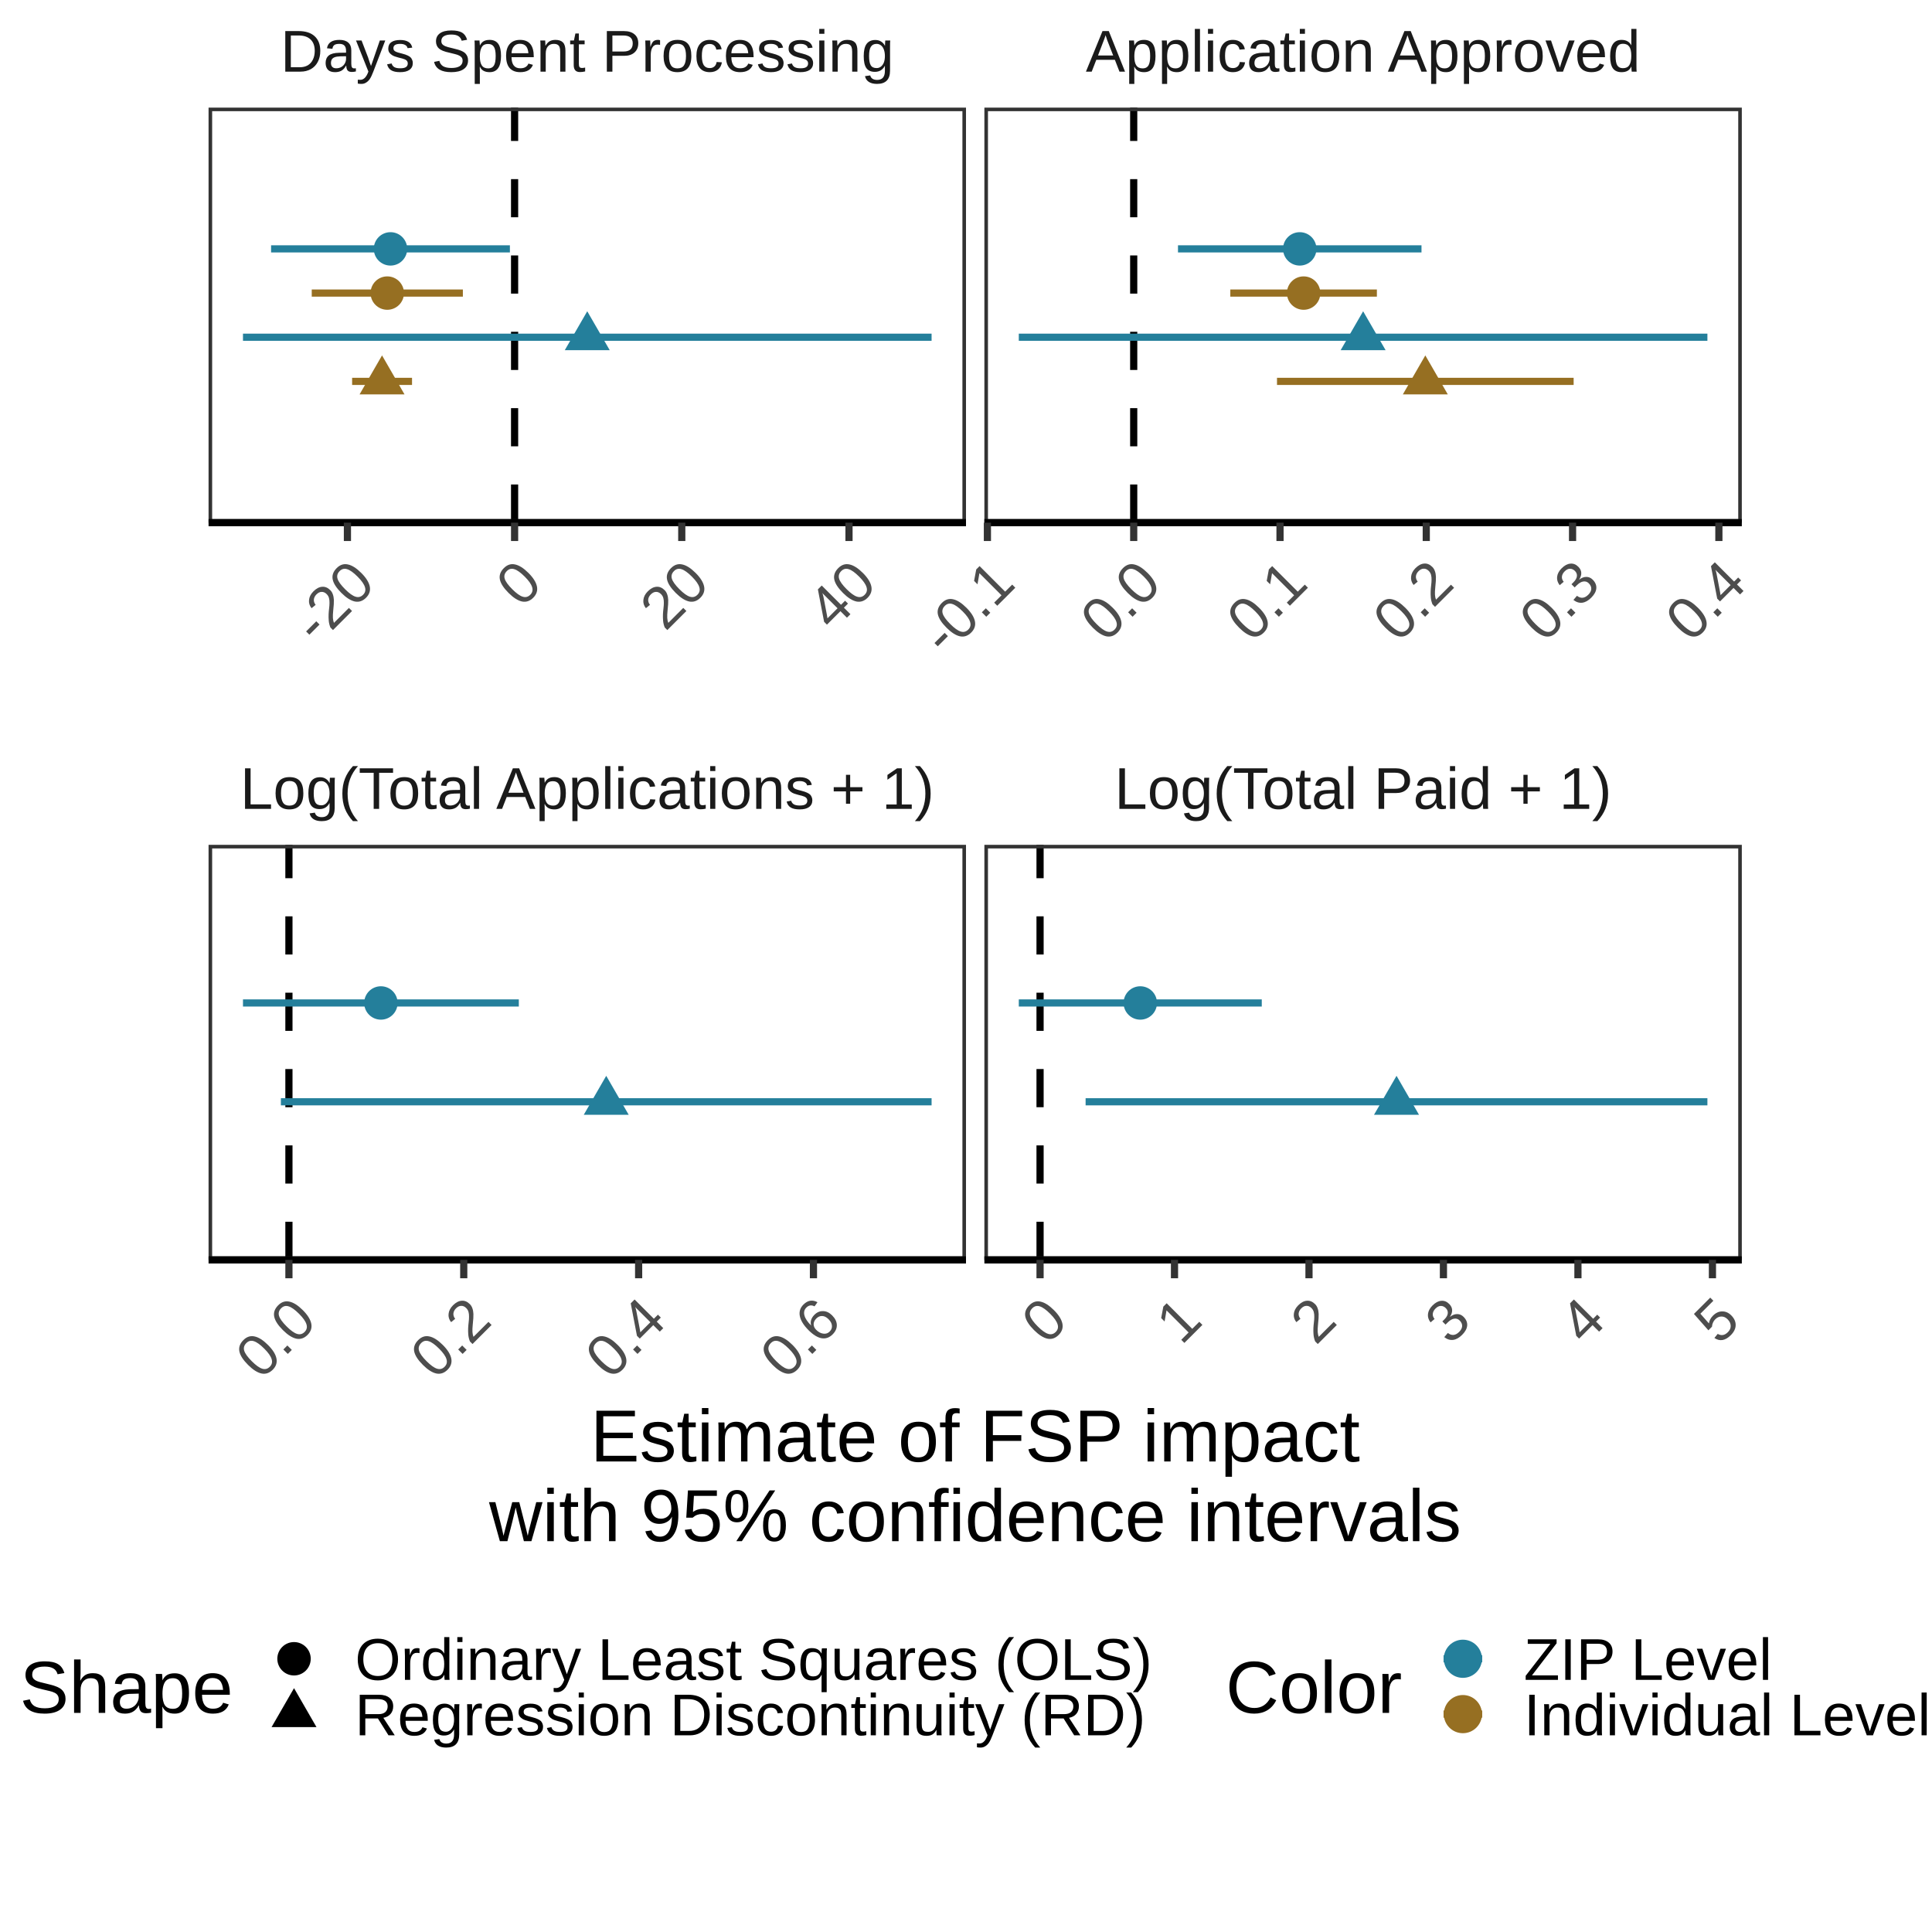
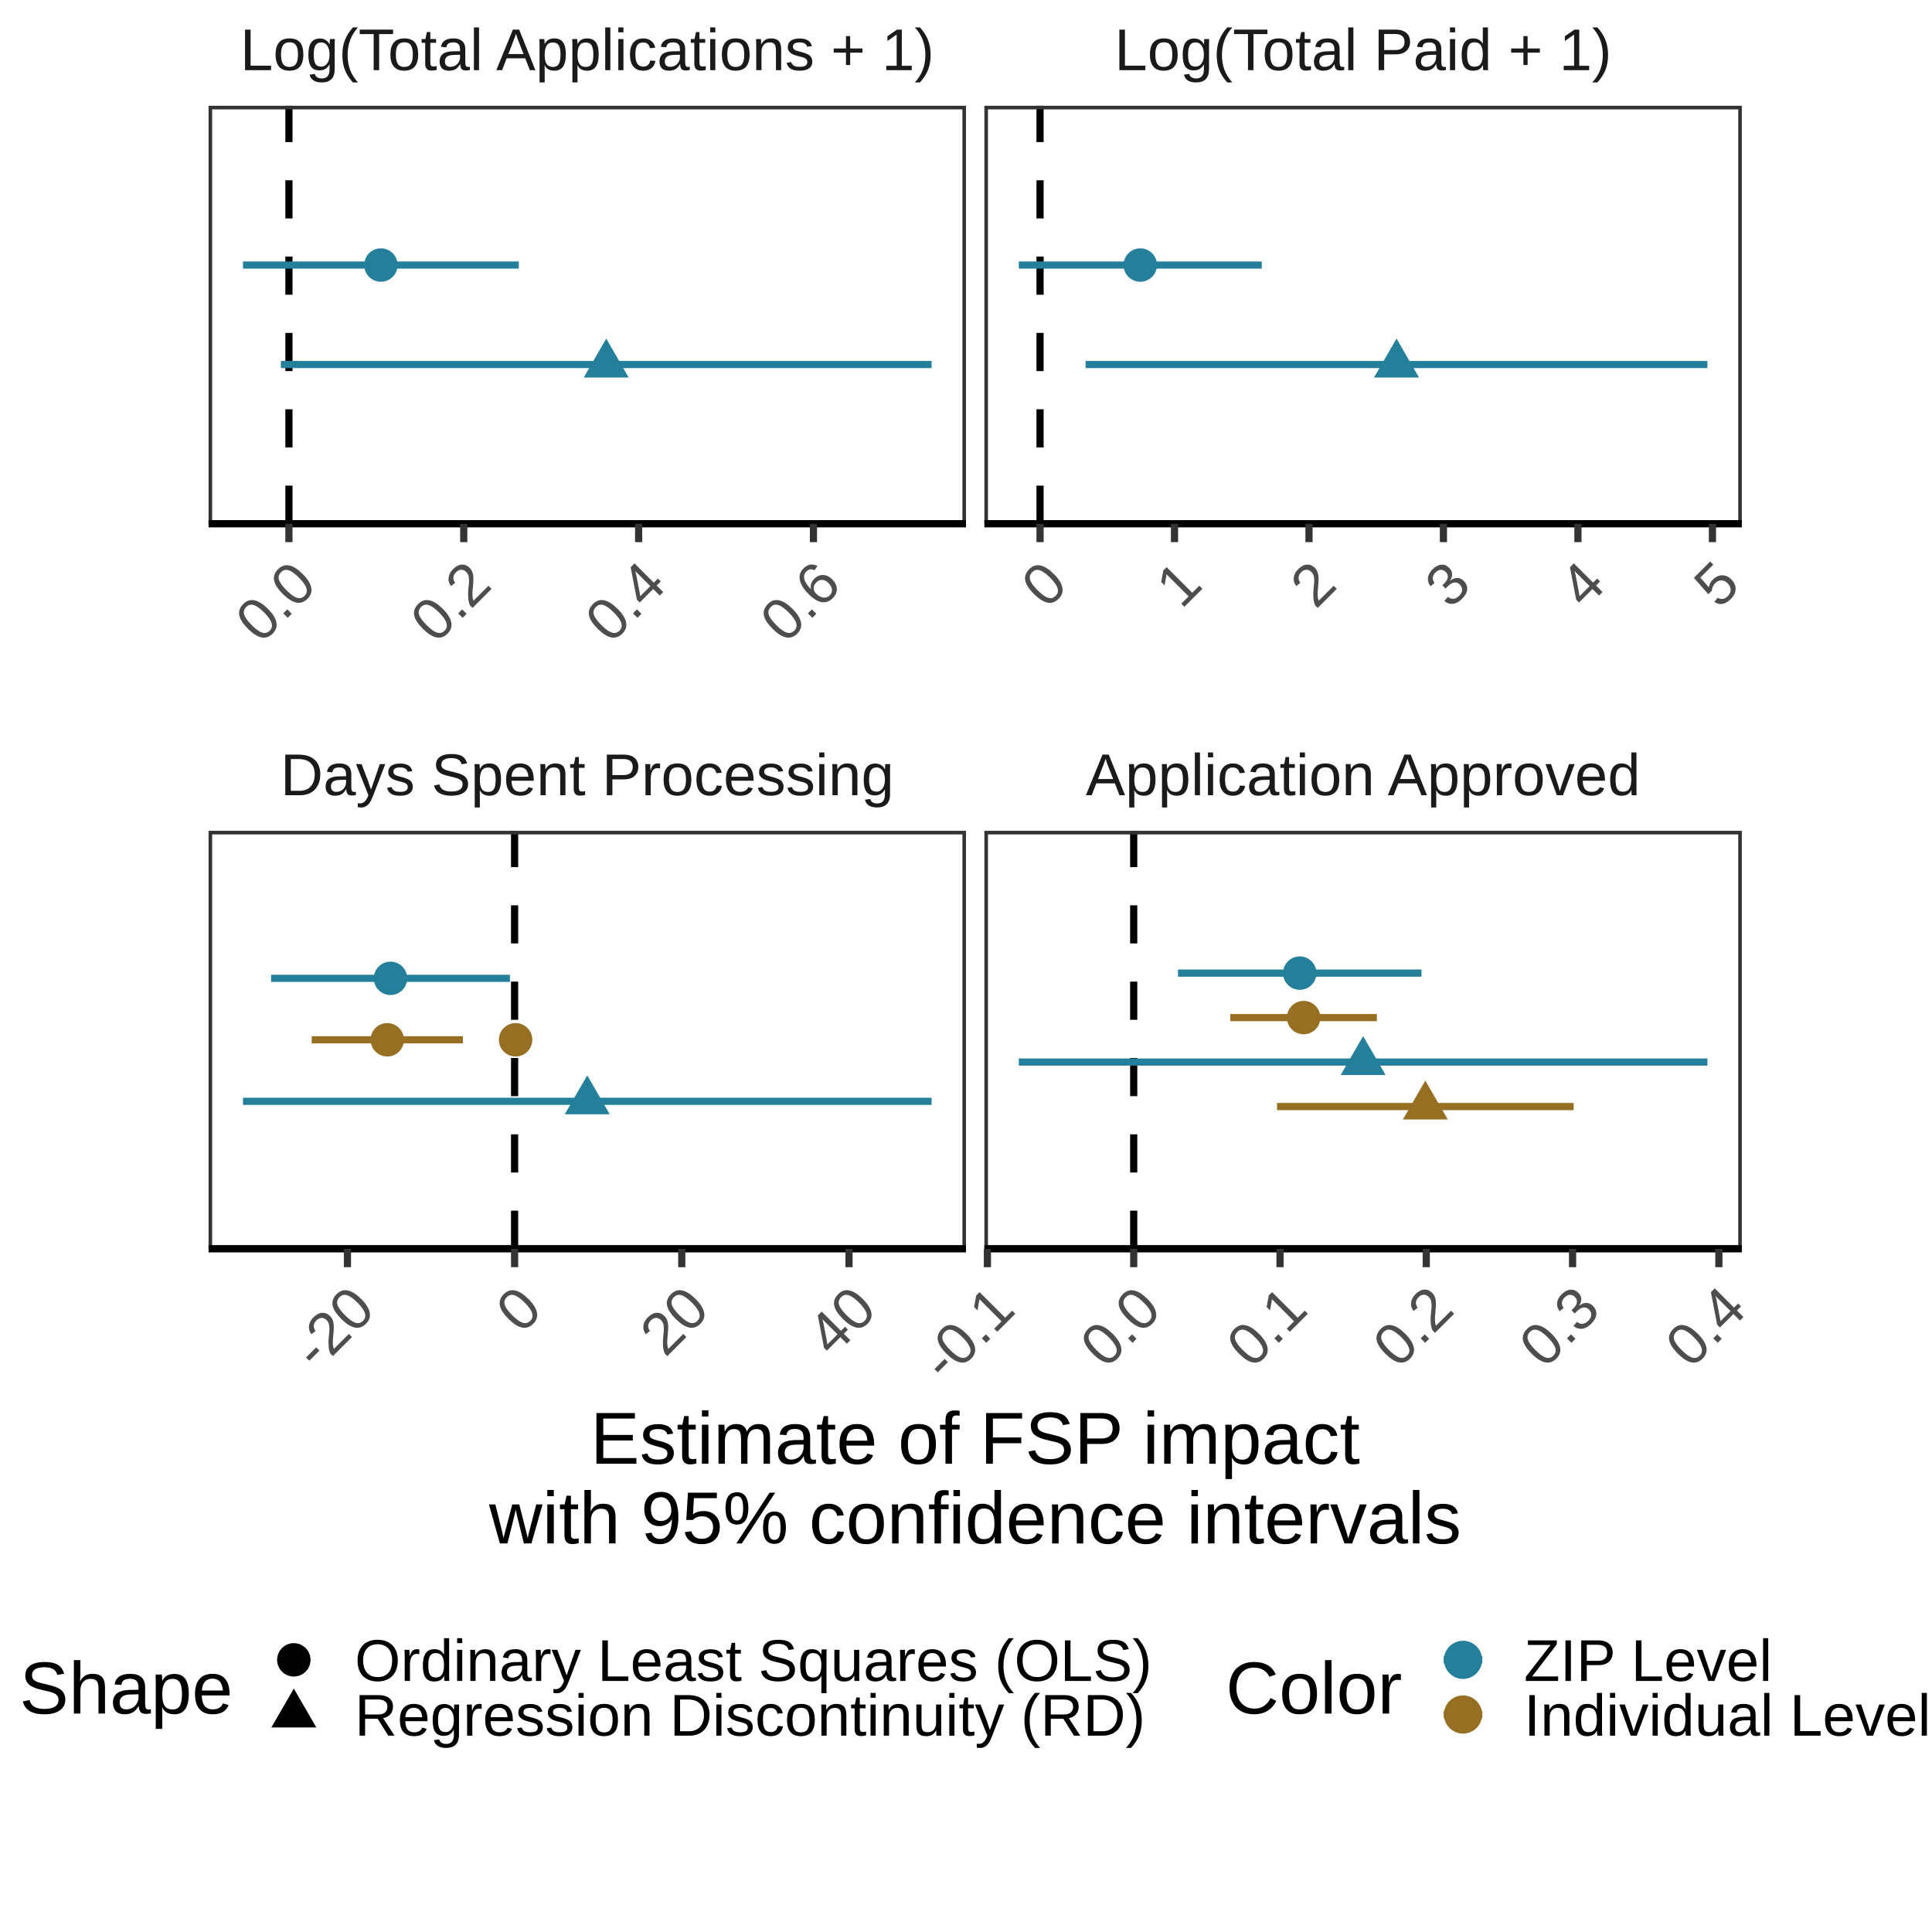
<svg xmlns="http://www.w3.org/2000/svg" class="svglite" width="288.00pt" height="288.00pt" viewBox="0 0 288.00 288.00">
  <defs>
    <style type="text/css">
    .svglite line, .svglite polyline, .svglite polygon, .svglite path, .svglite rect, .svglite circle {
      fill: none;
      stroke: #000000;
      stroke-linecap: round;
      stroke-linejoin: round;
      stroke-miterlimit: 10.00;
    }
    .svglite text {
      white-space: pre;
    }
  </style>
  </defs>
  <rect width="100%" height="100%" style="stroke: none; fill: #FFFFFF;" />
  <defs>
    <clipPath id="cpMC4wMHwyODguMDB8MC4wMHwyODguMDA=">
      <rect x="0.00" y="0.00" width="288.00" height="288.00" />
    </clipPath>
  </defs>
  <g clip-path="url(#cpMC4wMHwyODguMDB8MC4wMHwyODguMDA=)">
    <rect x="0.00" y="0.00" width="288.00" height="288.00" style="stroke-width: 1.07; stroke: #FFFFFF; fill: #FFFFFF;" />
  </g>
  <defs>
-     <clipPath id="cpMzEuMDl8MTQ0LjAwfDE2LjA0fDc3Ljkx">
-       <rect x="31.09" y="16.04" width="112.91" height="61.88" />
-     </clipPath>
-   </defs>
-   <g clip-path="url(#cpMzEuMDl8MTQ0LjAwfDE2LjA0fDc3Ljkx)">
-     <rect x="31.09" y="16.04" width="112.91" height="61.88" style="stroke-width: 1.07; stroke: none; fill: #FFFFFF;" />
-     <line x1="76.71" y1="77.91" x2="76.71" y2="16.04" style="stroke-width: 1.07; stroke-dasharray: 5.69,5.69; stroke-linecap: butt;" />
-     <polygon points="87.54,46.40 90.89,52.20 84.19,52.20 " style="stroke-width: 0.71; stroke: none; fill: #247F9B;" />
-     <circle cx="58.21" cy="37.10" r="2.49" style="stroke-width: 0.71; stroke: none; fill: #247F9B;" />
-     <circle cx="57.73" cy="43.69" r="2.49" style="stroke-width: 0.71; stroke: none; fill: #966F22;" />
-     <polygon points="56.95,52.98 60.30,58.79 53.60,58.79 " style="stroke-width: 0.71; stroke: none; fill: #966F22;" />
-     <polyline points="138.87,50.27 138.87,50.27 " style="stroke-width: 1.07; stroke: #247F9B; stroke-linecap: butt;" />
-     <polyline points="138.87,50.27 36.22,50.27 " style="stroke-width: 1.07; stroke: #247F9B; stroke-linecap: butt;" />
-     <polyline points="36.22,50.27 36.22,50.27 " style="stroke-width: 1.07; stroke: #247F9B; stroke-linecap: butt;" />
-     <polyline points="76.01,37.10 76.01,37.10 " style="stroke-width: 1.07; stroke: #247F9B; stroke-linecap: butt;" />
-     <polyline points="76.01,37.10 40.41,37.10 " style="stroke-width: 1.07; stroke: #247F9B; stroke-linecap: butt;" />
-     <polyline points="40.41,37.10 40.41,37.10 " style="stroke-width: 1.07; stroke: #247F9B; stroke-linecap: butt;" />
-     <polyline points="69.00,43.69 69.00,43.69 " style="stroke-width: 1.07; stroke: #966F22; stroke-linecap: butt;" />
-     <polyline points="69.00,43.69 46.47,43.69 " style="stroke-width: 1.07; stroke: #966F22; stroke-linecap: butt;" />
-     <polyline points="46.47,43.69 46.47,43.69 " style="stroke-width: 1.07; stroke: #966F22; stroke-linecap: butt;" />
-     <polyline points="61.42,56.85 61.42,56.85 " style="stroke-width: 1.07; stroke: #966F22; stroke-linecap: butt;" />
-     <polyline points="61.42,56.85 52.49,56.85 " style="stroke-width: 1.07; stroke: #966F22; stroke-linecap: butt;" />
-     <polyline points="52.49,56.85 52.49,56.85 " style="stroke-width: 1.07; stroke: #966F22; stroke-linecap: butt;" />
-     <rect x="31.09" y="16.04" width="112.91" height="61.88" style="stroke-width: 1.07; stroke: #333333;" />
-   </g>
-   <g clip-path="url(#cpMC4wMHwyODguMDB8MC4wMHwyODguMDA=)">
- </g>
-   <defs>
-     <clipPath id="cpMzEuMDl8MTQ0LjAwfDEyNS45NHwxODcuODE=">
-       <rect x="31.09" y="125.94" width="112.91" height="61.88" />
-     </clipPath>
-   </defs>
-   <g clip-path="url(#cpMzEuMDl8MTQ0LjAwfDEyNS45NHwxODcuODE=)">
-     <rect x="31.09" y="125.94" width="112.91" height="61.88" style="stroke-width: 1.07; stroke: none; fill: #FFFFFF;" />
-     <line x1="43.07" y1="187.81" x2="43.07" y2="125.94" style="stroke-width: 1.07; stroke-dasharray: 5.69,5.69; stroke-linecap: butt;" />
-     <polygon points="90.37,160.37 93.72,166.18 87.02,166.18 " style="stroke-width: 0.71; stroke: none; fill: #247F9B;" />
-     <circle cx="56.78" cy="149.51" r="2.49" style="stroke-width: 0.71; stroke: none; fill: #247F9B;" />
-     <polyline points="138.87,164.24 138.87,164.24 " style="stroke-width: 1.07; stroke: #247F9B; stroke-linecap: butt;" />
-     <polyline points="138.87,164.24 41.87,164.24 " style="stroke-width: 1.07; stroke: #247F9B; stroke-linecap: butt;" />
-     <polyline points="41.87,164.24 41.87,164.24 " style="stroke-width: 1.07; stroke: #247F9B; stroke-linecap: butt;" />
-     <polyline points="77.34,149.51 77.34,149.51 " style="stroke-width: 1.07; stroke: #247F9B; stroke-linecap: butt;" />
-     <polyline points="77.34,149.51 36.22,149.51 " style="stroke-width: 1.07; stroke: #247F9B; stroke-linecap: butt;" />
-     <polyline points="36.22,149.51 36.22,149.51 " style="stroke-width: 1.07; stroke: #247F9B; stroke-linecap: butt;" />
-     <rect x="31.09" y="125.94" width="112.91" height="61.88" style="stroke-width: 1.07; stroke: #333333;" />
-   </g>
-   <g clip-path="url(#cpMC4wMHwyODguMDB8MC4wMHwyODguMDA=)">
- </g>
-   <defs>
-     <clipPath id="cpMTQ2Ljc0fDI1OS42NXwxNi4wNHw3Ny45MQ==">
-       <rect x="146.74" y="16.04" width="112.91" height="61.88" />
-     </clipPath>
-   </defs>
-   <g clip-path="url(#cpMTQ2Ljc0fDI1OS42NXwxNi4wNHw3Ny45MQ==)">
-     <rect x="146.74" y="16.04" width="112.91" height="61.88" style="stroke-width: 1.07; stroke: none; fill: #FFFFFF;" />
-     <line x1="169.00" y1="77.91" x2="169.00" y2="16.04" style="stroke-width: 1.07; stroke-dasharray: 5.69,5.69; stroke-linecap: butt;" />
-     <polygon points="203.20,46.40 206.55,52.20 199.85,52.20 " style="stroke-width: 0.71; stroke: none; fill: #247F9B;" />
-     <circle cx="193.75" cy="37.10" r="2.49" style="stroke-width: 0.71; stroke: none; fill: #247F9B;" />
-     <polygon points="212.47,52.98 215.82,58.79 209.12,58.79 " style="stroke-width: 0.71; stroke: none; fill: #966F22;" />
-     <circle cx="194.33" cy="43.69" r="2.49" style="stroke-width: 0.71; stroke: none; fill: #966F22;" />
-     <polyline points="254.52,50.27 254.52,50.27 " style="stroke-width: 1.07; stroke: #247F9B; stroke-linecap: butt;" />
-     <polyline points="254.52,50.27 151.87,50.27 " style="stroke-width: 1.07; stroke: #247F9B; stroke-linecap: butt;" />
-     <polyline points="151.87,50.27 151.87,50.27 " style="stroke-width: 1.07; stroke: #247F9B; stroke-linecap: butt;" />
-     <polyline points="211.90,37.10 211.90,37.10 " style="stroke-width: 1.07; stroke: #247F9B; stroke-linecap: butt;" />
-     <polyline points="211.90,37.10 175.60,37.10 " style="stroke-width: 1.07; stroke: #247F9B; stroke-linecap: butt;" />
-     <polyline points="175.60,37.10 175.60,37.10 " style="stroke-width: 1.07; stroke: #247F9B; stroke-linecap: butt;" />
-     <polyline points="234.58,56.85 234.58,56.85 " style="stroke-width: 1.07; stroke: #966F22; stroke-linecap: butt;" />
-     <polyline points="234.58,56.85 190.36,56.85 " style="stroke-width: 1.07; stroke: #966F22; stroke-linecap: butt;" />
-     <polyline points="190.36,56.85 190.36,56.85 " style="stroke-width: 1.07; stroke: #966F22; stroke-linecap: butt;" />
-     <polyline points="205.25,43.69 205.25,43.69 " style="stroke-width: 1.07; stroke: #966F22; stroke-linecap: butt;" />
-     <polyline points="205.25,43.69 183.40,43.69 " style="stroke-width: 1.07; stroke: #966F22; stroke-linecap: butt;" />
-     <polyline points="183.40,43.69 183.40,43.69 " style="stroke-width: 1.07; stroke: #966F22; stroke-linecap: butt;" />
-     <rect x="146.74" y="16.04" width="112.91" height="61.88" style="stroke-width: 1.07; stroke: #333333;" />
-   </g>
-   <g clip-path="url(#cpMC4wMHwyODguMDB8MC4wMHwyODguMDA=)">
- </g>
-   <defs>
-     <clipPath id="cpMTQ2Ljc0fDI1OS42NXwxMjUuOTR8MTg3Ljgx">
-       <rect x="146.74" y="125.94" width="112.91" height="61.88" />
-     </clipPath>
-   </defs>
-   <g clip-path="url(#cpMTQ2Ljc0fDI1OS42NXwxMjUuOTR8MTg3Ljgx)">
-     <rect x="146.74" y="125.94" width="112.91" height="61.88" style="stroke-width: 1.07; stroke: none; fill: #FFFFFF;" />
-     <line x1="155.04" y1="187.81" x2="155.04" y2="125.94" style="stroke-width: 1.07; stroke-dasharray: 5.69,5.69; stroke-linecap: butt;" />
-     <polygon points="208.18,160.37 211.53,166.18 204.82,166.18 " style="stroke-width: 0.71; stroke: none; fill: #247F9B;" />
-     <circle cx="169.98" cy="149.51" r="2.49" style="stroke-width: 0.71; stroke: none; fill: #247F9B;" />
-     <polyline points="254.52,164.24 254.52,164.24 " style="stroke-width: 1.07; stroke: #247F9B; stroke-linecap: butt;" />
-     <polyline points="254.52,164.24 161.83,164.24 " style="stroke-width: 1.07; stroke: #247F9B; stroke-linecap: butt;" />
-     <polyline points="161.83,164.24 161.83,164.24 " style="stroke-width: 1.07; stroke: #247F9B; stroke-linecap: butt;" />
-     <polyline points="188.09,149.51 188.09,149.51 " style="stroke-width: 1.07; stroke: #247F9B; stroke-linecap: butt;" />
-     <polyline points="188.09,149.51 151.87,149.51 " style="stroke-width: 1.07; stroke: #247F9B; stroke-linecap: butt;" />
-     <polyline points="151.87,149.51 151.87,149.51 " style="stroke-width: 1.07; stroke: #247F9B; stroke-linecap: butt;" />
-     <rect x="146.74" y="125.94" width="112.91" height="61.88" style="stroke-width: 1.07; stroke: #333333;" />
-   </g>
-   <g clip-path="url(#cpMC4wMHwyODguMDB8MC4wMHwyODguMDA=)">
- </g>
-   <defs>
-     <clipPath id="cpMzEuMDl8MTQ0LjAwfDk5LjQxfDEyNS45NA==">
-       <rect x="31.09" y="99.41" width="112.91" height="26.53" />
-     </clipPath>
-   </defs>
-   <g clip-path="url(#cpMzEuMDl8MTQ0LjAwfDk5LjQxfDEyNS45NA==)">
-     <text x="87.54" y="111.07" text-anchor="middle" style="font-size: 8.80px;fill: #1A1A1A; font-family: &quot;Arial&quot;;" textLength="0.00px" lengthAdjust="spacingAndGlyphs" />
-     <text x="87.54" y="120.58" text-anchor="middle" style="font-size: 8.80px;fill: #1A1A1A; font-family: &quot;Arial&quot;;" textLength="104.90px" lengthAdjust="spacingAndGlyphs">Log(Total Applications + 1)</text>
-   </g>
-   <g clip-path="url(#cpMC4wMHwyODguMDB8MC4wMHwyODguMDA=)">
- </g>
-   <defs>
-     <clipPath id="cpMTQ2Ljc0fDI1OS42NXw5OS40MXwxMjUuOTQ=">
-       <rect x="146.74" y="99.41" width="112.91" height="26.53" />
-     </clipPath>
-   </defs>
-   <g clip-path="url(#cpMTQ2Ljc0fDI1OS42NXw5OS40MXwxMjUuOTQ=)">
-     <text x="203.20" y="111.07" text-anchor="middle" style="font-size: 8.80px;fill: #1A1A1A; font-family: &quot;Arial&quot;;" textLength="0.00px" lengthAdjust="spacingAndGlyphs" />
-     <text x="203.20" y="120.58" text-anchor="middle" style="font-size: 8.80px;fill: #1A1A1A; font-family: &quot;Arial&quot;;" textLength="75.07px" lengthAdjust="spacingAndGlyphs">Log(Total Paid + 1)</text>
-   </g>
-   <g clip-path="url(#cpMC4wMHwyODguMDB8MC4wMHwyODguMDA=)">
- </g>
-   <defs>
-     <clipPath id="cpMzEuMDl8MTQ0LjAwfDAuMDB8MTYuMDQ=">
-       <rect x="31.09" y="0.00" width="112.91" height="16.04" />
-     </clipPath>
-   </defs>
-   <g clip-path="url(#cpMzEuMDl8MTQ0LjAwfDAuMDB8MTYuMDQ=)">
-     <text x="87.54" y="1.18" text-anchor="middle" style="font-size: 8.80px;fill: #1A1A1A; font-family: &quot;Arial&quot;;" textLength="0.00px" lengthAdjust="spacingAndGlyphs" />
-     <text x="87.54" y="10.68" text-anchor="middle" style="font-size: 8.80px;fill: #1A1A1A; font-family: &quot;Arial&quot;;" textLength="91.45px" lengthAdjust="spacingAndGlyphs">Days Spent Processing</text>
-   </g>
-   <g clip-path="url(#cpMC4wMHwyODguMDB8MC4wMHwyODguMDA=)">
- </g>
-   <defs>
-     <clipPath id="cpMTQ2Ljc0fDI1OS42NXwwLjAwfDE2LjA0">
-       <rect x="146.74" y="0.00" width="112.91" height="16.04" />
-     </clipPath>
-   </defs>
-   <g clip-path="url(#cpMTQ2Ljc0fDI1OS42NXwwLjAwfDE2LjA0)">
-     <text x="203.20" y="1.18" text-anchor="middle" style="font-size: 8.80px;fill: #1A1A1A; font-family: &quot;Arial&quot;;" textLength="0.00px" lengthAdjust="spacingAndGlyphs" />
-     <text x="203.20" y="10.68" text-anchor="middle" style="font-size: 8.80px;fill: #1A1A1A; font-family: &quot;Arial&quot;;" textLength="83.16px" lengthAdjust="spacingAndGlyphs">Application Approved</text>
-   </g>
-   <g clip-path="url(#cpMC4wMHwyODguMDB8MC4wMHwyODguMDA=)">
-     <polyline points="31.09,187.81 144.00,187.81 " style="stroke-width: 1.07; stroke-linecap: butt;" />
-     <polyline points="43.07,190.55 43.07,187.81 " style="stroke-width: 1.07; stroke: #333333; stroke-linecap: butt;" />
-     <polyline points="69.13,190.55 69.13,187.81 " style="stroke-width: 1.07; stroke: #333333; stroke-linecap: butt;" />
-     <polyline points="95.20,190.55 95.20,187.81 " style="stroke-width: 1.07; stroke: #333333; stroke-linecap: butt;" />
-     <polyline points="121.26,190.55 121.26,187.81 " style="stroke-width: 1.07; stroke: #333333; stroke-linecap: butt;" />
-     <text transform="translate(47.53,197.20) rotate(-45)" text-anchor="end" style="font-size: 8.80px;fill: #4D4D4D; font-family: &quot;Arial&quot;;" textLength="12.23px" lengthAdjust="spacingAndGlyphs">0.0</text>
-     <text transform="translate(73.59,197.20) rotate(-45)" text-anchor="end" style="font-size: 8.80px;fill: #4D4D4D; font-family: &quot;Arial&quot;;" textLength="12.23px" lengthAdjust="spacingAndGlyphs">0.2</text>
-     <text transform="translate(99.66,197.20) rotate(-45)" text-anchor="end" style="font-size: 8.80px;fill: #4D4D4D; font-family: &quot;Arial&quot;;" textLength="12.23px" lengthAdjust="spacingAndGlyphs">0.4</text>
-     <text transform="translate(125.72,197.20) rotate(-45)" text-anchor="end" style="font-size: 8.80px;fill: #4D4D4D; font-family: &quot;Arial&quot;;" textLength="12.23px" lengthAdjust="spacingAndGlyphs">0.6</text>
-     <polyline points="146.74,187.81 259.65,187.81 " style="stroke-width: 1.07; stroke-linecap: butt;" />
-     <polyline points="155.04,190.55 155.04,187.81 " style="stroke-width: 1.07; stroke: #333333; stroke-linecap: butt;" />
-     <polyline points="175.08,190.55 175.08,187.81 " style="stroke-width: 1.07; stroke: #333333; stroke-linecap: butt;" />
-     <polyline points="195.13,190.55 195.13,187.81 " style="stroke-width: 1.07; stroke: #333333; stroke-linecap: butt;" />
-     <polyline points="215.17,190.55 215.17,187.81 " style="stroke-width: 1.07; stroke: #333333; stroke-linecap: butt;" />
-     <polyline points="235.22,190.55 235.22,187.81 " style="stroke-width: 1.07; stroke: #333333; stroke-linecap: butt;" />
-     <polyline points="255.27,190.55 255.27,187.81 " style="stroke-width: 1.07; stroke: #333333; stroke-linecap: butt;" />
-     <text transform="translate(159.50,197.20) rotate(-45)" text-anchor="end" style="font-size: 8.80px;fill: #4D4D4D; font-family: &quot;Arial&quot;;" textLength="4.90px" lengthAdjust="spacingAndGlyphs">0</text>
-     <text transform="translate(179.54,197.20) rotate(-45)" text-anchor="end" style="font-size: 8.80px;fill: #4D4D4D; font-family: &quot;Arial&quot;;" textLength="4.90px" lengthAdjust="spacingAndGlyphs">1</text>
-     <text transform="translate(199.59,197.20) rotate(-45)" text-anchor="end" style="font-size: 8.80px;fill: #4D4D4D; font-family: &quot;Arial&quot;;" textLength="4.90px" lengthAdjust="spacingAndGlyphs">2</text>
-     <text transform="translate(219.63,197.20) rotate(-45)" text-anchor="end" style="font-size: 8.80px;fill: #4D4D4D; font-family: &quot;Arial&quot;;" textLength="4.90px" lengthAdjust="spacingAndGlyphs">3</text>
-     <text transform="translate(239.68,197.20) rotate(-45)" text-anchor="end" style="font-size: 8.80px;fill: #4D4D4D; font-family: &quot;Arial&quot;;" textLength="4.90px" lengthAdjust="spacingAndGlyphs">4</text>
-     <text transform="translate(259.73,197.20) rotate(-45)" text-anchor="end" style="font-size: 8.80px;fill: #4D4D4D; font-family: &quot;Arial&quot;;" textLength="4.90px" lengthAdjust="spacingAndGlyphs">5</text>
-     <polyline points="31.09,77.91 144.00,77.91 " style="stroke-width: 1.07; stroke-linecap: butt;" />
-     <polyline points="51.79,80.65 51.79,77.91 " style="stroke-width: 1.07; stroke: #333333; stroke-linecap: butt;" />
-     <polyline points="76.71,80.65 76.71,77.91 " style="stroke-width: 1.07; stroke: #333333; stroke-linecap: butt;" />
-     <polyline points="101.63,80.65 101.63,77.91 " style="stroke-width: 1.07; stroke: #333333; stroke-linecap: butt;" />
-     <polyline points="126.56,80.65 126.56,77.91 " style="stroke-width: 1.07; stroke: #333333; stroke-linecap: butt;" />
-     <text transform="translate(56.25,87.31) rotate(-45)" text-anchor="end" style="font-size: 8.80px;fill: #4D4D4D; font-family: &quot;Arial&quot;;" textLength="12.72px" lengthAdjust="spacingAndGlyphs">-20</text>
-     <text transform="translate(81.17,87.31) rotate(-45)" text-anchor="end" style="font-size: 8.80px;fill: #4D4D4D; font-family: &quot;Arial&quot;;" textLength="4.90px" lengthAdjust="spacingAndGlyphs">0</text>
-     <text transform="translate(106.09,87.31) rotate(-45)" text-anchor="end" style="font-size: 8.80px;fill: #4D4D4D; font-family: &quot;Arial&quot;;" textLength="9.79px" lengthAdjust="spacingAndGlyphs">20</text>
-     <text transform="translate(131.02,87.31) rotate(-45)" text-anchor="end" style="font-size: 8.80px;fill: #4D4D4D; font-family: &quot;Arial&quot;;" textLength="9.79px" lengthAdjust="spacingAndGlyphs">40</text>
-     <polyline points="146.74,77.91 259.65,77.91 " style="stroke-width: 1.07; stroke-linecap: butt;" />
-     <polyline points="147.19,80.65 147.19,77.91 " style="stroke-width: 1.07; stroke: #333333; stroke-linecap: butt;" />
-     <polyline points="169.00,80.65 169.00,77.91 " style="stroke-width: 1.07; stroke: #333333; stroke-linecap: butt;" />
-     <polyline points="190.81,80.65 190.81,77.91 " style="stroke-width: 1.07; stroke: #333333; stroke-linecap: butt;" />
-     <polyline points="212.61,80.65 212.61,77.91 " style="stroke-width: 1.07; stroke: #333333; stroke-linecap: butt;" />
-     <polyline points="234.42,80.65 234.42,77.91 " style="stroke-width: 1.07; stroke: #333333; stroke-linecap: butt;" />
-     <polyline points="256.23,80.65 256.23,77.91 " style="stroke-width: 1.07; stroke: #333333; stroke-linecap: butt;" />
-     <text transform="translate(151.65,87.31) rotate(-45)" text-anchor="end" style="font-size: 8.80px;fill: #4D4D4D; font-family: &quot;Arial&quot;;" textLength="15.16px" lengthAdjust="spacingAndGlyphs">-0.1</text>
-     <text transform="translate(173.46,87.31) rotate(-45)" text-anchor="end" style="font-size: 8.80px;fill: #4D4D4D; font-family: &quot;Arial&quot;;" textLength="12.23px" lengthAdjust="spacingAndGlyphs">0.0</text>
-     <text transform="translate(195.27,87.31) rotate(-45)" text-anchor="end" style="font-size: 8.80px;fill: #4D4D4D; font-family: &quot;Arial&quot;;" textLength="12.23px" lengthAdjust="spacingAndGlyphs">0.1</text>
-     <text transform="translate(217.07,87.31) rotate(-45)" text-anchor="end" style="font-size: 8.80px;fill: #4D4D4D; font-family: &quot;Arial&quot;;" textLength="12.23px" lengthAdjust="spacingAndGlyphs">0.2</text>
-     <text transform="translate(238.88,87.31) rotate(-45)" text-anchor="end" style="font-size: 8.80px;fill: #4D4D4D; font-family: &quot;Arial&quot;;" textLength="12.23px" lengthAdjust="spacingAndGlyphs">0.3</text>
-     <text transform="translate(260.69,87.31) rotate(-45)" text-anchor="end" style="font-size: 8.80px;fill: #4D4D4D; font-family: &quot;Arial&quot;;" textLength="12.23px" lengthAdjust="spacingAndGlyphs">0.4</text>
-     <text x="145.37" y="217.86" text-anchor="middle" style="font-size: 11.00px; font-family: &quot;Arial&quot;;" textLength="117.96px" lengthAdjust="spacingAndGlyphs">Estimate of FSP impact </text>
-     <text x="145.37" y="229.74" text-anchor="middle" style="font-size: 11.00px; font-family: &quot;Arial&quot;;" textLength="147.96px" lengthAdjust="spacingAndGlyphs"> with 95% confidence intervals</text>
-     <rect x="2.94" y="243.14" width="168.81" height="16.52" style="stroke-width: 1.07; stroke: none; fill: #FFFFFF;" />
-     <text x="2.94" y="255.34" style="font-size: 11.00px; font-family: &quot;Arial&quot;;" textLength="31.82px" lengthAdjust="spacingAndGlyphs">Shape</text>
-     <rect x="40.23" y="243.14" width="7.20" height="8.26" style="stroke-width: 1.07; stroke: none; fill: #FFFFFF;" />
-     <circle cx="43.83" cy="247.27" r="2.49" style="stroke-width: 0.71; stroke: none; fill: #000000;" />
-     <rect x="40.23" y="251.40" width="7.20" height="8.26" style="stroke-width: 1.07; stroke: none; fill: #FFFFFF;" />
-     <polygon points="43.83,251.65 47.18,257.46 40.48,257.46 " style="stroke-width: 0.71; stroke: none; fill: #000000;" />
-     <text x="52.91" y="250.42" style="font-size: 8.80px; font-family: &quot;Arial&quot;;" textLength="118.84px" lengthAdjust="spacingAndGlyphs">Ordinary Least Squares (OLS)</text>
-     <text x="52.91" y="258.68" style="font-size: 8.80px; font-family: &quot;Arial&quot;;" textLength="117.82px" lengthAdjust="spacingAndGlyphs">Regression Discontinuity (RD)</text>
-     <rect x="182.71" y="243.14" width="105.10" height="16.52" style="stroke-width: 1.07; stroke: none; fill: #FFFFFF;" />
-     <text x="182.71" y="255.34" style="font-size: 11.00px; font-family: &quot;Arial&quot;;" textLength="26.29px" lengthAdjust="spacingAndGlyphs">Color</text>
-     <rect x="214.47" y="243.14" width="7.20" height="8.26" style="stroke-width: 1.07; stroke: none; fill: #FFFFFF;" />
-     <circle cx="218.07" cy="247.27" r="2.49" style="stroke-width: 0.71; stroke: #247F9B; fill: #247F9B;" />
-     <line x1="215.19" y1="247.27" x2="220.95" y2="247.27" style="stroke-width: 1.07; stroke: #247F9B; stroke-linecap: butt;" />
-     <rect x="214.47" y="251.40" width="7.20" height="8.26" style="stroke-width: 1.07; stroke: none; fill: #FFFFFF;" />
-     <circle cx="218.07" cy="255.52" r="2.49" style="stroke-width: 0.71; stroke: #966F22; fill: #966F22;" />
-     <line x1="215.19" y1="255.52" x2="220.95" y2="255.52" style="stroke-width: 1.07; stroke: #966F22; stroke-linecap: butt;" />
-     <text x="227.15" y="250.42" style="font-size: 8.80px; font-family: &quot;Arial&quot;;" textLength="37.16px" lengthAdjust="spacingAndGlyphs">ZIP Level</text>
-     <text x="227.15" y="258.68" style="font-size: 8.80px; font-family: &quot;Arial&quot;;" textLength="60.65px" lengthAdjust="spacingAndGlyphs">Individual Level</text>
+     <clipPath id="cpMzEuMDl8MTQ0LjAwfDE1Ljc3fDc4LjA4">
+       <rect x="31.09" y="15.77" width="112.91" height="62.31" />
+     </clipPath>
+   </defs>
+   <g clip-path="url(#cpMzEuMDl8MTQ0LjAwfDE1Ljc3fDc4LjA4)">
+     <rect x="31.09" y="15.77" width="112.91" height="62.31" style="stroke-width: 1.07; stroke: none; fill: #FFFFFF;" />
+     <line x1="43.07" y1="78.08" x2="43.07" y2="15.77" style="stroke-width: 1.07; stroke-dasharray: 5.69,5.69; stroke-linecap: butt;" />
+     <polygon points="90.37,50.47 93.72,56.28 87.02,56.28 " style="stroke-width: 0.71; stroke: none; fill: #247F9B;" />
+     <circle cx="56.78" cy="39.51" r="2.49" style="stroke-width: 0.71; stroke: none; fill: #247F9B;" />
+     <polyline points="138.87,54.34 138.87,54.34 " style="stroke-width: 1.07; stroke: #247F9B; stroke-linecap: butt;" />
+     <polyline points="138.87,54.34 41.87,54.34 " style="stroke-width: 1.07; stroke: #247F9B; stroke-linecap: butt;" />
+     <polyline points="41.87,54.34 41.87,54.34 " style="stroke-width: 1.07; stroke: #247F9B; stroke-linecap: butt;" />
+     <polyline points="77.34,39.51 77.34,39.51 " style="stroke-width: 1.07; stroke: #247F9B; stroke-linecap: butt;" />
+     <polyline points="77.34,39.51 36.22,39.51 " style="stroke-width: 1.07; stroke: #247F9B; stroke-linecap: butt;" />
+     <polyline points="36.22,39.51 36.22,39.51 " style="stroke-width: 1.07; stroke: #247F9B; stroke-linecap: butt;" />
+     <rect x="31.09" y="15.77" width="112.91" height="62.31" style="stroke-width: 1.07; stroke: #333333;" />
+   </g>
+   <g clip-path="url(#cpMC4wMHwyODguMDB8MC4wMHwyODguMDA=)">
+ </g>
+   <defs>
+     <clipPath id="cpMzEuMDl8MTQ0LjAwfDEyMy44NXwxODYuMTY=">
+       <rect x="31.09" y="123.85" width="112.91" height="62.31" />
+     </clipPath>
+   </defs>
+   <g clip-path="url(#cpMzEuMDl8MTQ0LjAwfDEyMy44NXwxODYuMTY=)">
+     <rect x="31.09" y="123.85" width="112.91" height="62.31" style="stroke-width: 1.07; stroke: none; fill: #FFFFFF;" />
+     <line x1="76.71" y1="186.16" x2="76.71" y2="123.85" style="stroke-width: 1.07; stroke-dasharray: 5.69,5.69; stroke-linecap: butt;" />
+     <polygon points="87.54,160.30 90.89,166.10 84.19,166.10 " style="stroke-width: 0.71; stroke: none; fill: #247F9B;" />
+     <circle cx="58.21" cy="145.84" r="2.49" style="stroke-width: 0.71; stroke: none; fill: #247F9B;" />
+     <circle cx="57.73" cy="155.00" r="2.49" style="stroke-width: 0.71; stroke: none; fill: #966F22;" />
+     <circle cx="76.86" cy="155.00" r="2.49" style="stroke-width: 0.71; stroke: none; fill: #966F22;" />
+     <polyline points="138.87,164.17 138.87,164.17 " style="stroke-width: 1.07; stroke: #247F9B; stroke-linecap: butt;" />
+     <polyline points="138.87,164.17 36.22,164.17 " style="stroke-width: 1.07; stroke: #247F9B; stroke-linecap: butt;" />
+     <polyline points="36.22,164.17 36.22,164.17 " style="stroke-width: 1.07; stroke: #247F9B; stroke-linecap: butt;" />
+     <polyline points="76.01,145.84 76.01,145.84 " style="stroke-width: 1.07; stroke: #247F9B; stroke-linecap: butt;" />
+     <polyline points="76.01,145.84 40.41,145.84 " style="stroke-width: 1.07; stroke: #247F9B; stroke-linecap: butt;" />
+     <polyline points="40.41,145.84 40.41,145.84 " style="stroke-width: 1.07; stroke: #247F9B; stroke-linecap: butt;" />
+     <polyline points="69.00,155.00 69.00,155.00 " style="stroke-width: 1.07; stroke: #966F22; stroke-linecap: butt;" />
+     <polyline points="69.00,155.00 46.47,155.00 " style="stroke-width: 1.07; stroke: #966F22; stroke-linecap: butt;" />
+     <polyline points="46.47,155.00 46.47,155.00 " style="stroke-width: 1.07; stroke: #966F22; stroke-linecap: butt;" />
+     <polyline points="76.92,155.00 76.92,155.00 " style="stroke-width: 1.07; stroke: #966F22; stroke-linecap: butt;" />
+     <polyline points="76.92,155.00 76.79,155.00 " style="stroke-width: 1.07; stroke: #966F22; stroke-linecap: butt;" />
+     <polyline points="76.79,155.00 76.79,155.00 " style="stroke-width: 1.07; stroke: #966F22; stroke-linecap: butt;" />
+     <rect x="31.09" y="123.85" width="112.91" height="62.31" style="stroke-width: 1.07; stroke: #333333;" />
+   </g>
+   <g clip-path="url(#cpMC4wMHwyODguMDB8MC4wMHwyODguMDA=)">
+ </g>
+   <defs>
+     <clipPath id="cpMTQ2Ljc0fDI1OS42NXwxNS43N3w3OC4wOA==">
+       <rect x="146.74" y="15.77" width="112.91" height="62.31" />
+     </clipPath>
+   </defs>
+   <g clip-path="url(#cpMTQ2Ljc0fDI1OS42NXwxNS43N3w3OC4wOA==)">
+     <rect x="146.74" y="15.77" width="112.91" height="62.31" style="stroke-width: 1.07; stroke: none; fill: #FFFFFF;" />
+     <line x1="155.04" y1="78.08" x2="155.04" y2="15.77" style="stroke-width: 1.07; stroke-dasharray: 5.69,5.69; stroke-linecap: butt;" />
+     <polygon points="208.18,50.47 211.53,56.28 204.82,56.28 " style="stroke-width: 0.71; stroke: none; fill: #247F9B;" />
+     <circle cx="169.98" cy="39.51" r="2.49" style="stroke-width: 0.71; stroke: none; fill: #247F9B;" />
+     <polyline points="254.52,54.34 254.52,54.34 " style="stroke-width: 1.07; stroke: #247F9B; stroke-linecap: butt;" />
+     <polyline points="254.52,54.34 161.83,54.34 " style="stroke-width: 1.07; stroke: #247F9B; stroke-linecap: butt;" />
+     <polyline points="161.83,54.34 161.83,54.34 " style="stroke-width: 1.07; stroke: #247F9B; stroke-linecap: butt;" />
+     <polyline points="188.09,39.51 188.09,39.51 " style="stroke-width: 1.07; stroke: #247F9B; stroke-linecap: butt;" />
+     <polyline points="188.09,39.51 151.87,39.51 " style="stroke-width: 1.07; stroke: #247F9B; stroke-linecap: butt;" />
+     <polyline points="151.87,39.51 151.87,39.51 " style="stroke-width: 1.07; stroke: #247F9B; stroke-linecap: butt;" />
+     <rect x="146.74" y="15.77" width="112.91" height="62.31" style="stroke-width: 1.07; stroke: #333333;" />
+   </g>
+   <g clip-path="url(#cpMC4wMHwyODguMDB8MC4wMHwyODguMDA=)">
+ </g>
+   <defs>
+     <clipPath id="cpMTQ2Ljc0fDI1OS42NXwxMjMuODV8MTg2LjE2">
+       <rect x="146.74" y="123.85" width="112.91" height="62.31" />
+     </clipPath>
+   </defs>
+   <g clip-path="url(#cpMTQ2Ljc0fDI1OS42NXwxMjMuODV8MTg2LjE2)">
+     <rect x="146.74" y="123.85" width="112.91" height="62.31" style="stroke-width: 1.07; stroke: none; fill: #FFFFFF;" />
+     <line x1="169.00" y1="186.16" x2="169.00" y2="123.85" style="stroke-width: 1.07; stroke-dasharray: 5.69,5.69; stroke-linecap: butt;" />
+     <polygon points="203.20,154.45 206.55,160.25 199.85,160.25 " style="stroke-width: 0.71; stroke: none; fill: #247F9B;" />
+     <circle cx="193.75" cy="145.06" r="2.49" style="stroke-width: 0.71; stroke: none; fill: #247F9B;" />
+     <polygon points="212.47,161.08 215.82,166.88 209.12,166.88 " style="stroke-width: 0.71; stroke: none; fill: #966F22;" />
+     <circle cx="194.33" cy="151.69" r="2.49" style="stroke-width: 0.71; stroke: none; fill: #966F22;" />
+     <polyline points="254.52,158.32 254.52,158.32 " style="stroke-width: 1.07; stroke: #247F9B; stroke-linecap: butt;" />
+     <polyline points="254.52,158.32 151.87,158.32 " style="stroke-width: 1.07; stroke: #247F9B; stroke-linecap: butt;" />
+     <polyline points="151.87,158.32 151.87,158.32 " style="stroke-width: 1.07; stroke: #247F9B; stroke-linecap: butt;" />
+     <polyline points="211.90,145.06 211.90,145.06 " style="stroke-width: 1.07; stroke: #247F9B; stroke-linecap: butt;" />
+     <polyline points="211.90,145.06 175.60,145.06 " style="stroke-width: 1.07; stroke: #247F9B; stroke-linecap: butt;" />
+     <polyline points="175.60,145.06 175.60,145.06 " style="stroke-width: 1.07; stroke: #247F9B; stroke-linecap: butt;" />
+     <polyline points="234.58,164.95 234.58,164.95 " style="stroke-width: 1.07; stroke: #966F22; stroke-linecap: butt;" />
+     <polyline points="234.58,164.95 190.36,164.95 " style="stroke-width: 1.07; stroke: #966F22; stroke-linecap: butt;" />
+     <polyline points="190.36,164.95 190.36,164.95 " style="stroke-width: 1.07; stroke: #966F22; stroke-linecap: butt;" />
+     <polyline points="205.25,151.69 205.25,151.69 " style="stroke-width: 1.07; stroke: #966F22; stroke-linecap: butt;" />
+     <polyline points="205.25,151.69 183.40,151.69 " style="stroke-width: 1.07; stroke: #966F22; stroke-linecap: butt;" />
+     <polyline points="183.40,151.69 183.40,151.69 " style="stroke-width: 1.07; stroke: #966F22; stroke-linecap: butt;" />
+     <rect x="146.74" y="123.85" width="112.91" height="62.31" style="stroke-width: 1.07; stroke: #333333;" />
+   </g>
+   <g clip-path="url(#cpMC4wMHwyODguMDB8MC4wMHwyODguMDA=)">
+ </g>
+   <defs>
+     <clipPath id="cpMzEuMDl8MTQ0LjAwfDk3LjQzfDEyMy44NQ==">
+       <rect x="31.09" y="97.43" width="112.91" height="26.42" />
+     </clipPath>
+   </defs>
+   <g clip-path="url(#cpMzEuMDl8MTQ0LjAwfDk3LjQzfDEyMy44NQ==)">
+     <text x="87.54" y="109.04" text-anchor="middle" style="font-size: 8.80px;fill: #1A1A1A; font-family: &quot;Arial&quot;;" textLength="0.00px" lengthAdjust="spacingAndGlyphs" />
+     <text x="87.54" y="118.54" text-anchor="middle" style="font-size: 8.80px;fill: #1A1A1A; font-family: &quot;Arial&quot;;" textLength="91.48px" lengthAdjust="spacingAndGlyphs">Days Spent Processing</text>
+   </g>
+   <g clip-path="url(#cpMC4wMHwyODguMDB8MC4wMHwyODguMDA=)">
+ </g>
+   <defs>
+     <clipPath id="cpMTQ2Ljc0fDI1OS42NXw5Ny40M3wxMjMuODU=">
+       <rect x="146.74" y="97.43" width="112.91" height="26.42" />
+     </clipPath>
+   </defs>
+   <g clip-path="url(#cpMTQ2Ljc0fDI1OS42NXw5Ny40M3wxMjMuODU=)">
+     <text x="203.20" y="109.04" text-anchor="middle" style="font-size: 8.80px;fill: #1A1A1A; font-family: &quot;Arial&quot;;" textLength="0.00px" lengthAdjust="spacingAndGlyphs" />
+     <text x="203.20" y="118.54" text-anchor="middle" style="font-size: 8.80px;fill: #1A1A1A; font-family: &quot;Arial&quot;;" textLength="82.69px" lengthAdjust="spacingAndGlyphs">Application Approved</text>
+   </g>
+   <g clip-path="url(#cpMC4wMHwyODguMDB8MC4wMHwyODguMDA=)">
+ </g>
+   <defs>
+     <clipPath id="cpMzEuMDl8MTQ0LjAwfDAuMDB8MTUuNzc=">
+       <rect x="31.09" y="0.00" width="112.91" height="15.77" />
+     </clipPath>
+   </defs>
+   <g clip-path="url(#cpMzEuMDl8MTQ0LjAwfDAuMDB8MTUuNzc=)">
+     <text x="87.54" y="0.96" text-anchor="middle" style="font-size: 8.80px;fill: #1A1A1A; font-family: &quot;Arial&quot;;" textLength="0.00px" lengthAdjust="spacingAndGlyphs" />
+     <text x="87.54" y="10.46" text-anchor="middle" style="font-size: 8.80px;fill: #1A1A1A; font-family: &quot;Arial&quot;;" textLength="103.49px" lengthAdjust="spacingAndGlyphs">Log(Total Applications + 1)</text>
+   </g>
+   <g clip-path="url(#cpMC4wMHwyODguMDB8MC4wMHwyODguMDA=)">
+ </g>
+   <defs>
+     <clipPath id="cpMTQ2Ljc0fDI1OS42NXwwLjAwfDE1Ljc3">
+       <rect x="146.74" y="0.00" width="112.91" height="15.77" />
+     </clipPath>
+   </defs>
+   <g clip-path="url(#cpMTQ2Ljc0fDI1OS42NXwwLjAwfDE1Ljc3)">
+     <text x="203.20" y="0.96" text-anchor="middle" style="font-size: 8.80px;fill: #1A1A1A; font-family: &quot;Arial&quot;;" textLength="0.00px" lengthAdjust="spacingAndGlyphs" />
+     <text x="203.20" y="10.46" text-anchor="middle" style="font-size: 8.80px;fill: #1A1A1A; font-family: &quot;Arial&quot;;" textLength="74.13px" lengthAdjust="spacingAndGlyphs">Log(Total Paid + 1)</text>
+   </g>
+   <g clip-path="url(#cpMC4wMHwyODguMDB8MC4wMHwyODguMDA=)">
+     <polyline points="31.09,186.16 144.00,186.16 " style="stroke-width: 1.07; stroke-linecap: butt;" />
+     <polyline points="51.79,188.90 51.79,186.16 " style="stroke-width: 1.07; stroke: #333333; stroke-linecap: butt;" />
+     <polyline points="76.71,188.90 76.71,186.16 " style="stroke-width: 1.07; stroke: #333333; stroke-linecap: butt;" />
+     <polyline points="101.63,188.90 101.63,186.16 " style="stroke-width: 1.07; stroke: #333333; stroke-linecap: butt;" />
+     <polyline points="126.56,188.90 126.56,186.16 " style="stroke-width: 1.07; stroke: #333333; stroke-linecap: butt;" />
+     <text transform="translate(56.24,195.54) rotate(-45)" text-anchor="end" style="font-size: 8.80px;fill: #4D4D4D; font-family: &quot;Arial&quot;;" textLength="12.72px" lengthAdjust="spacingAndGlyphs">-20</text>
+     <text transform="translate(81.17,195.54) rotate(-45)" text-anchor="end" style="font-size: 8.80px;fill: #4D4D4D; font-family: &quot;Arial&quot;;" textLength="4.90px" lengthAdjust="spacingAndGlyphs">0</text>
+     <text transform="translate(106.09,195.54) rotate(-45)" text-anchor="end" style="font-size: 8.80px;fill: #4D4D4D; font-family: &quot;Arial&quot;;" textLength="9.79px" lengthAdjust="spacingAndGlyphs">20</text>
+     <text transform="translate(131.01,195.54) rotate(-45)" text-anchor="end" style="font-size: 8.80px;fill: #4D4D4D; font-family: &quot;Arial&quot;;" textLength="9.79px" lengthAdjust="spacingAndGlyphs">40</text>
+     <polyline points="146.74,186.16 259.65,186.16 " style="stroke-width: 1.07; stroke-linecap: butt;" />
+     <polyline points="147.19,188.90 147.19,186.16 " style="stroke-width: 1.07; stroke: #333333; stroke-linecap: butt;" />
+     <polyline points="169.00,188.90 169.00,186.16 " style="stroke-width: 1.07; stroke: #333333; stroke-linecap: butt;" />
+     <polyline points="190.81,188.90 190.81,186.16 " style="stroke-width: 1.07; stroke: #333333; stroke-linecap: butt;" />
+     <polyline points="212.61,188.90 212.61,186.16 " style="stroke-width: 1.07; stroke: #333333; stroke-linecap: butt;" />
+     <polyline points="234.42,188.90 234.42,186.16 " style="stroke-width: 1.07; stroke: #333333; stroke-linecap: butt;" />
+     <polyline points="256.23,188.90 256.23,186.16 " style="stroke-width: 1.07; stroke: #333333; stroke-linecap: butt;" />
+     <text transform="translate(151.65,195.54) rotate(-45)" text-anchor="end" style="font-size: 8.80px;fill: #4D4D4D; font-family: &quot;Arial&quot;;" textLength="15.17px" lengthAdjust="spacingAndGlyphs">-0.1</text>
+     <text transform="translate(173.45,195.54) rotate(-45)" text-anchor="end" style="font-size: 8.80px;fill: #4D4D4D; font-family: &quot;Arial&quot;;" textLength="12.24px" lengthAdjust="spacingAndGlyphs">0.0</text>
+     <text transform="translate(195.26,195.54) rotate(-45)" text-anchor="end" style="font-size: 8.80px;fill: #4D4D4D; font-family: &quot;Arial&quot;;" textLength="12.24px" lengthAdjust="spacingAndGlyphs">0.1</text>
+     <text transform="translate(217.07,195.54) rotate(-45)" text-anchor="end" style="font-size: 8.80px;fill: #4D4D4D; font-family: &quot;Arial&quot;;" textLength="12.24px" lengthAdjust="spacingAndGlyphs">0.2</text>
+     <text transform="translate(238.88,195.54) rotate(-45)" text-anchor="end" style="font-size: 8.80px;fill: #4D4D4D; font-family: &quot;Arial&quot;;" textLength="12.24px" lengthAdjust="spacingAndGlyphs">0.3</text>
+     <text transform="translate(260.68,195.54) rotate(-45)" text-anchor="end" style="font-size: 8.80px;fill: #4D4D4D; font-family: &quot;Arial&quot;;" textLength="12.24px" lengthAdjust="spacingAndGlyphs">0.4</text>
+     <polyline points="31.09,78.08 144.00,78.08 " style="stroke-width: 1.07; stroke-linecap: butt;" />
+     <polyline points="43.07,80.82 43.07,78.08 " style="stroke-width: 1.07; stroke: #333333; stroke-linecap: butt;" />
+     <polyline points="69.13,80.82 69.13,78.08 " style="stroke-width: 1.07; stroke: #333333; stroke-linecap: butt;" />
+     <polyline points="95.20,80.82 95.20,78.08 " style="stroke-width: 1.07; stroke: #333333; stroke-linecap: butt;" />
+     <polyline points="121.26,80.82 121.26,78.08 " style="stroke-width: 1.07; stroke: #333333; stroke-linecap: butt;" />
+     <text transform="translate(47.52,87.47) rotate(-45)" text-anchor="end" style="font-size: 8.80px;fill: #4D4D4D; font-family: &quot;Arial&quot;;" textLength="12.24px" lengthAdjust="spacingAndGlyphs">0.0</text>
+     <text transform="translate(73.59,87.47) rotate(-45)" text-anchor="end" style="font-size: 8.80px;fill: #4D4D4D; font-family: &quot;Arial&quot;;" textLength="12.24px" lengthAdjust="spacingAndGlyphs">0.2</text>
+     <text transform="translate(99.65,87.47) rotate(-45)" text-anchor="end" style="font-size: 8.80px;fill: #4D4D4D; font-family: &quot;Arial&quot;;" textLength="12.24px" lengthAdjust="spacingAndGlyphs">0.4</text>
+     <text transform="translate(125.72,87.47) rotate(-45)" text-anchor="end" style="font-size: 8.80px;fill: #4D4D4D; font-family: &quot;Arial&quot;;" textLength="12.24px" lengthAdjust="spacingAndGlyphs">0.6</text>
+     <polyline points="146.74,78.08 259.65,78.08 " style="stroke-width: 1.07; stroke-linecap: butt;" />
+     <polyline points="155.04,80.82 155.04,78.08 " style="stroke-width: 1.07; stroke: #333333; stroke-linecap: butt;" />
+     <polyline points="175.08,80.82 175.08,78.08 " style="stroke-width: 1.07; stroke: #333333; stroke-linecap: butt;" />
+     <polyline points="195.13,80.82 195.13,78.08 " style="stroke-width: 1.07; stroke: #333333; stroke-linecap: butt;" />
+     <polyline points="215.17,80.82 215.17,78.08 " style="stroke-width: 1.07; stroke: #333333; stroke-linecap: butt;" />
+     <polyline points="235.22,80.82 235.22,78.08 " style="stroke-width: 1.07; stroke: #333333; stroke-linecap: butt;" />
+     <polyline points="255.27,80.82 255.27,78.08 " style="stroke-width: 1.07; stroke: #333333; stroke-linecap: butt;" />
+     <text transform="translate(159.49,87.47) rotate(-45)" text-anchor="end" style="font-size: 8.80px;fill: #4D4D4D; font-family: &quot;Arial&quot;;" textLength="4.90px" lengthAdjust="spacingAndGlyphs">0</text>
+     <text transform="translate(179.54,87.47) rotate(-45)" text-anchor="end" style="font-size: 8.80px;fill: #4D4D4D; font-family: &quot;Arial&quot;;" textLength="4.90px" lengthAdjust="spacingAndGlyphs">1</text>
+     <text transform="translate(199.58,87.47) rotate(-45)" text-anchor="end" style="font-size: 8.80px;fill: #4D4D4D; font-family: &quot;Arial&quot;;" textLength="4.90px" lengthAdjust="spacingAndGlyphs">2</text>
+     <text transform="translate(219.63,87.47) rotate(-45)" text-anchor="end" style="font-size: 8.80px;fill: #4D4D4D; font-family: &quot;Arial&quot;;" textLength="4.90px" lengthAdjust="spacingAndGlyphs">3</text>
+     <text transform="translate(239.67,87.47) rotate(-45)" text-anchor="end" style="font-size: 8.80px;fill: #4D4D4D; font-family: &quot;Arial&quot;;" textLength="4.90px" lengthAdjust="spacingAndGlyphs">4</text>
+     <text transform="translate(259.72,87.47) rotate(-45)" text-anchor="end" style="font-size: 8.80px;fill: #4D4D4D; font-family: &quot;Arial&quot;;" textLength="4.90px" lengthAdjust="spacingAndGlyphs">5</text>
+     <text x="145.37" y="218.20" text-anchor="middle" style="font-size: 11.00px; font-family: &quot;Arial&quot;;" textLength="117.82px" lengthAdjust="spacingAndGlyphs">Estimate of FSP impact </text>
+     <text x="145.37" y="230.08" text-anchor="middle" style="font-size: 11.00px; font-family: &quot;Arial&quot;;" textLength="148.02px" lengthAdjust="spacingAndGlyphs"> with 95% confidence intervals</text>
+     <rect x="2.91" y="243.35" width="168.85" height="16.30" style="stroke-width: 1.07; stroke: none; fill: #FFFFFF;" />
+     <text x="2.91" y="255.44" style="font-size: 11.00px; font-family: &quot;Arial&quot;;" textLength="31.82px" lengthAdjust="spacingAndGlyphs">Shape</text>
+     <rect x="40.20" y="243.35" width="7.20" height="8.15" style="stroke-width: 1.07; stroke: none; fill: #FFFFFF;" />
+     <circle cx="43.80" cy="247.43" r="2.49" style="stroke-width: 0.71; stroke: none; fill: #000000;" />
+     <rect x="40.20" y="251.50" width="7.20" height="8.15" style="stroke-width: 1.07; stroke: none; fill: #FFFFFF;" />
+     <polygon points="43.80,251.71 47.15,257.51 40.45,257.51 " style="stroke-width: 0.71; stroke: none; fill: #000000;" />
+     <text x="52.88" y="250.58" style="font-size: 8.80px; font-family: &quot;Arial&quot;;" textLength="118.88px" lengthAdjust="spacingAndGlyphs">Ordinary Least Squares (OLS)</text>
+     <text x="52.88" y="258.73" style="font-size: 8.80px; font-family: &quot;Arial&quot;;" textLength="117.85px" lengthAdjust="spacingAndGlyphs">Regression Discontinuity (RD)</text>
+     <rect x="182.72" y="243.35" width="105.11" height="16.30" style="stroke-width: 1.07; stroke: none; fill: #FFFFFF;" />
+     <text x="182.72" y="255.44" style="font-size: 11.00px; font-family: &quot;Arial&quot;;" textLength="26.29px" lengthAdjust="spacingAndGlyphs">Color</text>
+     <rect x="214.49" y="243.35" width="7.20" height="8.15" style="stroke-width: 1.07; stroke: none; fill: #FFFFFF;" />
+     <circle cx="218.09" cy="247.43" r="2.49" style="stroke-width: 0.71; stroke: #247F9B; fill: #247F9B;" />
+     <line x1="215.21" y1="247.43" x2="220.97" y2="247.43" style="stroke-width: 1.07; stroke: #247F9B; stroke-linecap: butt;" />
+     <rect x="214.49" y="251.50" width="7.20" height="8.15" style="stroke-width: 1.07; stroke: none; fill: #FFFFFF;" />
+     <circle cx="218.09" cy="255.58" r="2.49" style="stroke-width: 0.71; stroke: #966F22; fill: #966F22;" />
+     <line x1="215.21" y1="255.58" x2="220.97" y2="255.58" style="stroke-width: 1.07; stroke: #966F22; stroke-linecap: butt;" />
+     <text x="227.17" y="250.58" style="font-size: 8.80px; font-family: &quot;Arial&quot;;" textLength="37.02px" lengthAdjust="spacingAndGlyphs">ZIP Level</text>
+     <text x="227.17" y="258.73" style="font-size: 8.80px; font-family: &quot;Arial&quot;;" textLength="60.67px" lengthAdjust="spacingAndGlyphs">Individual Level</text>
  </g>
</svg>
